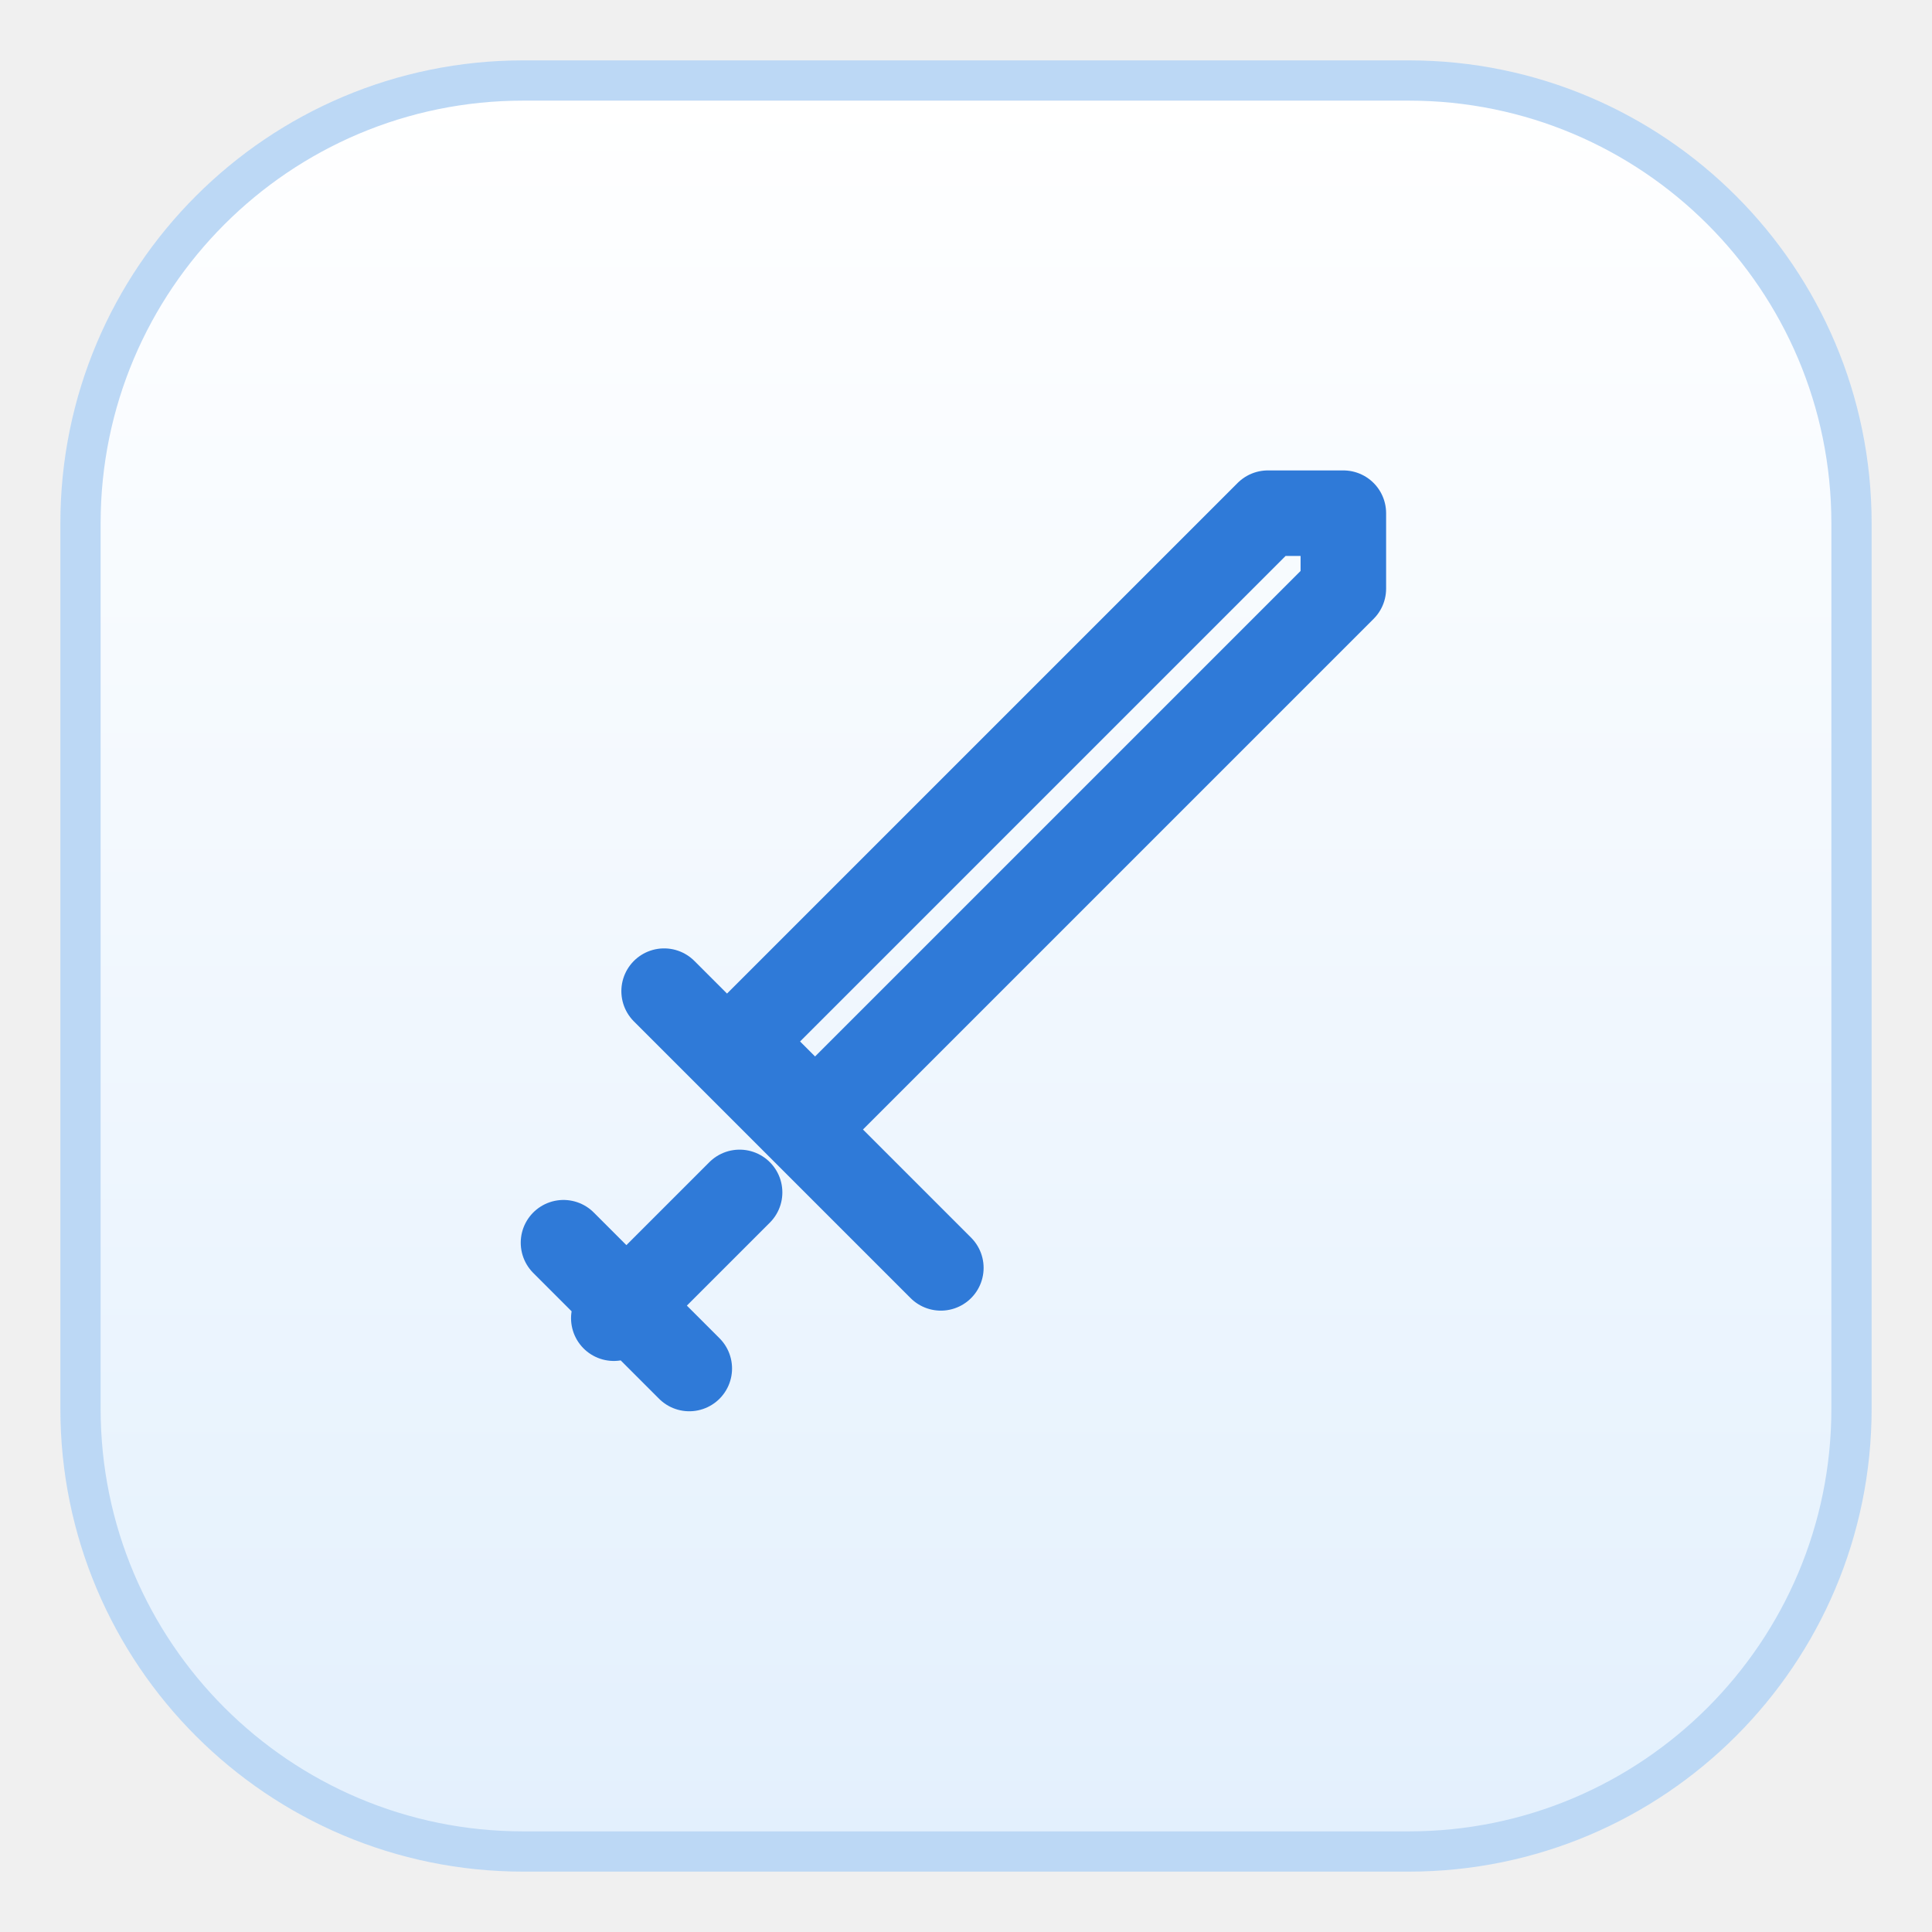
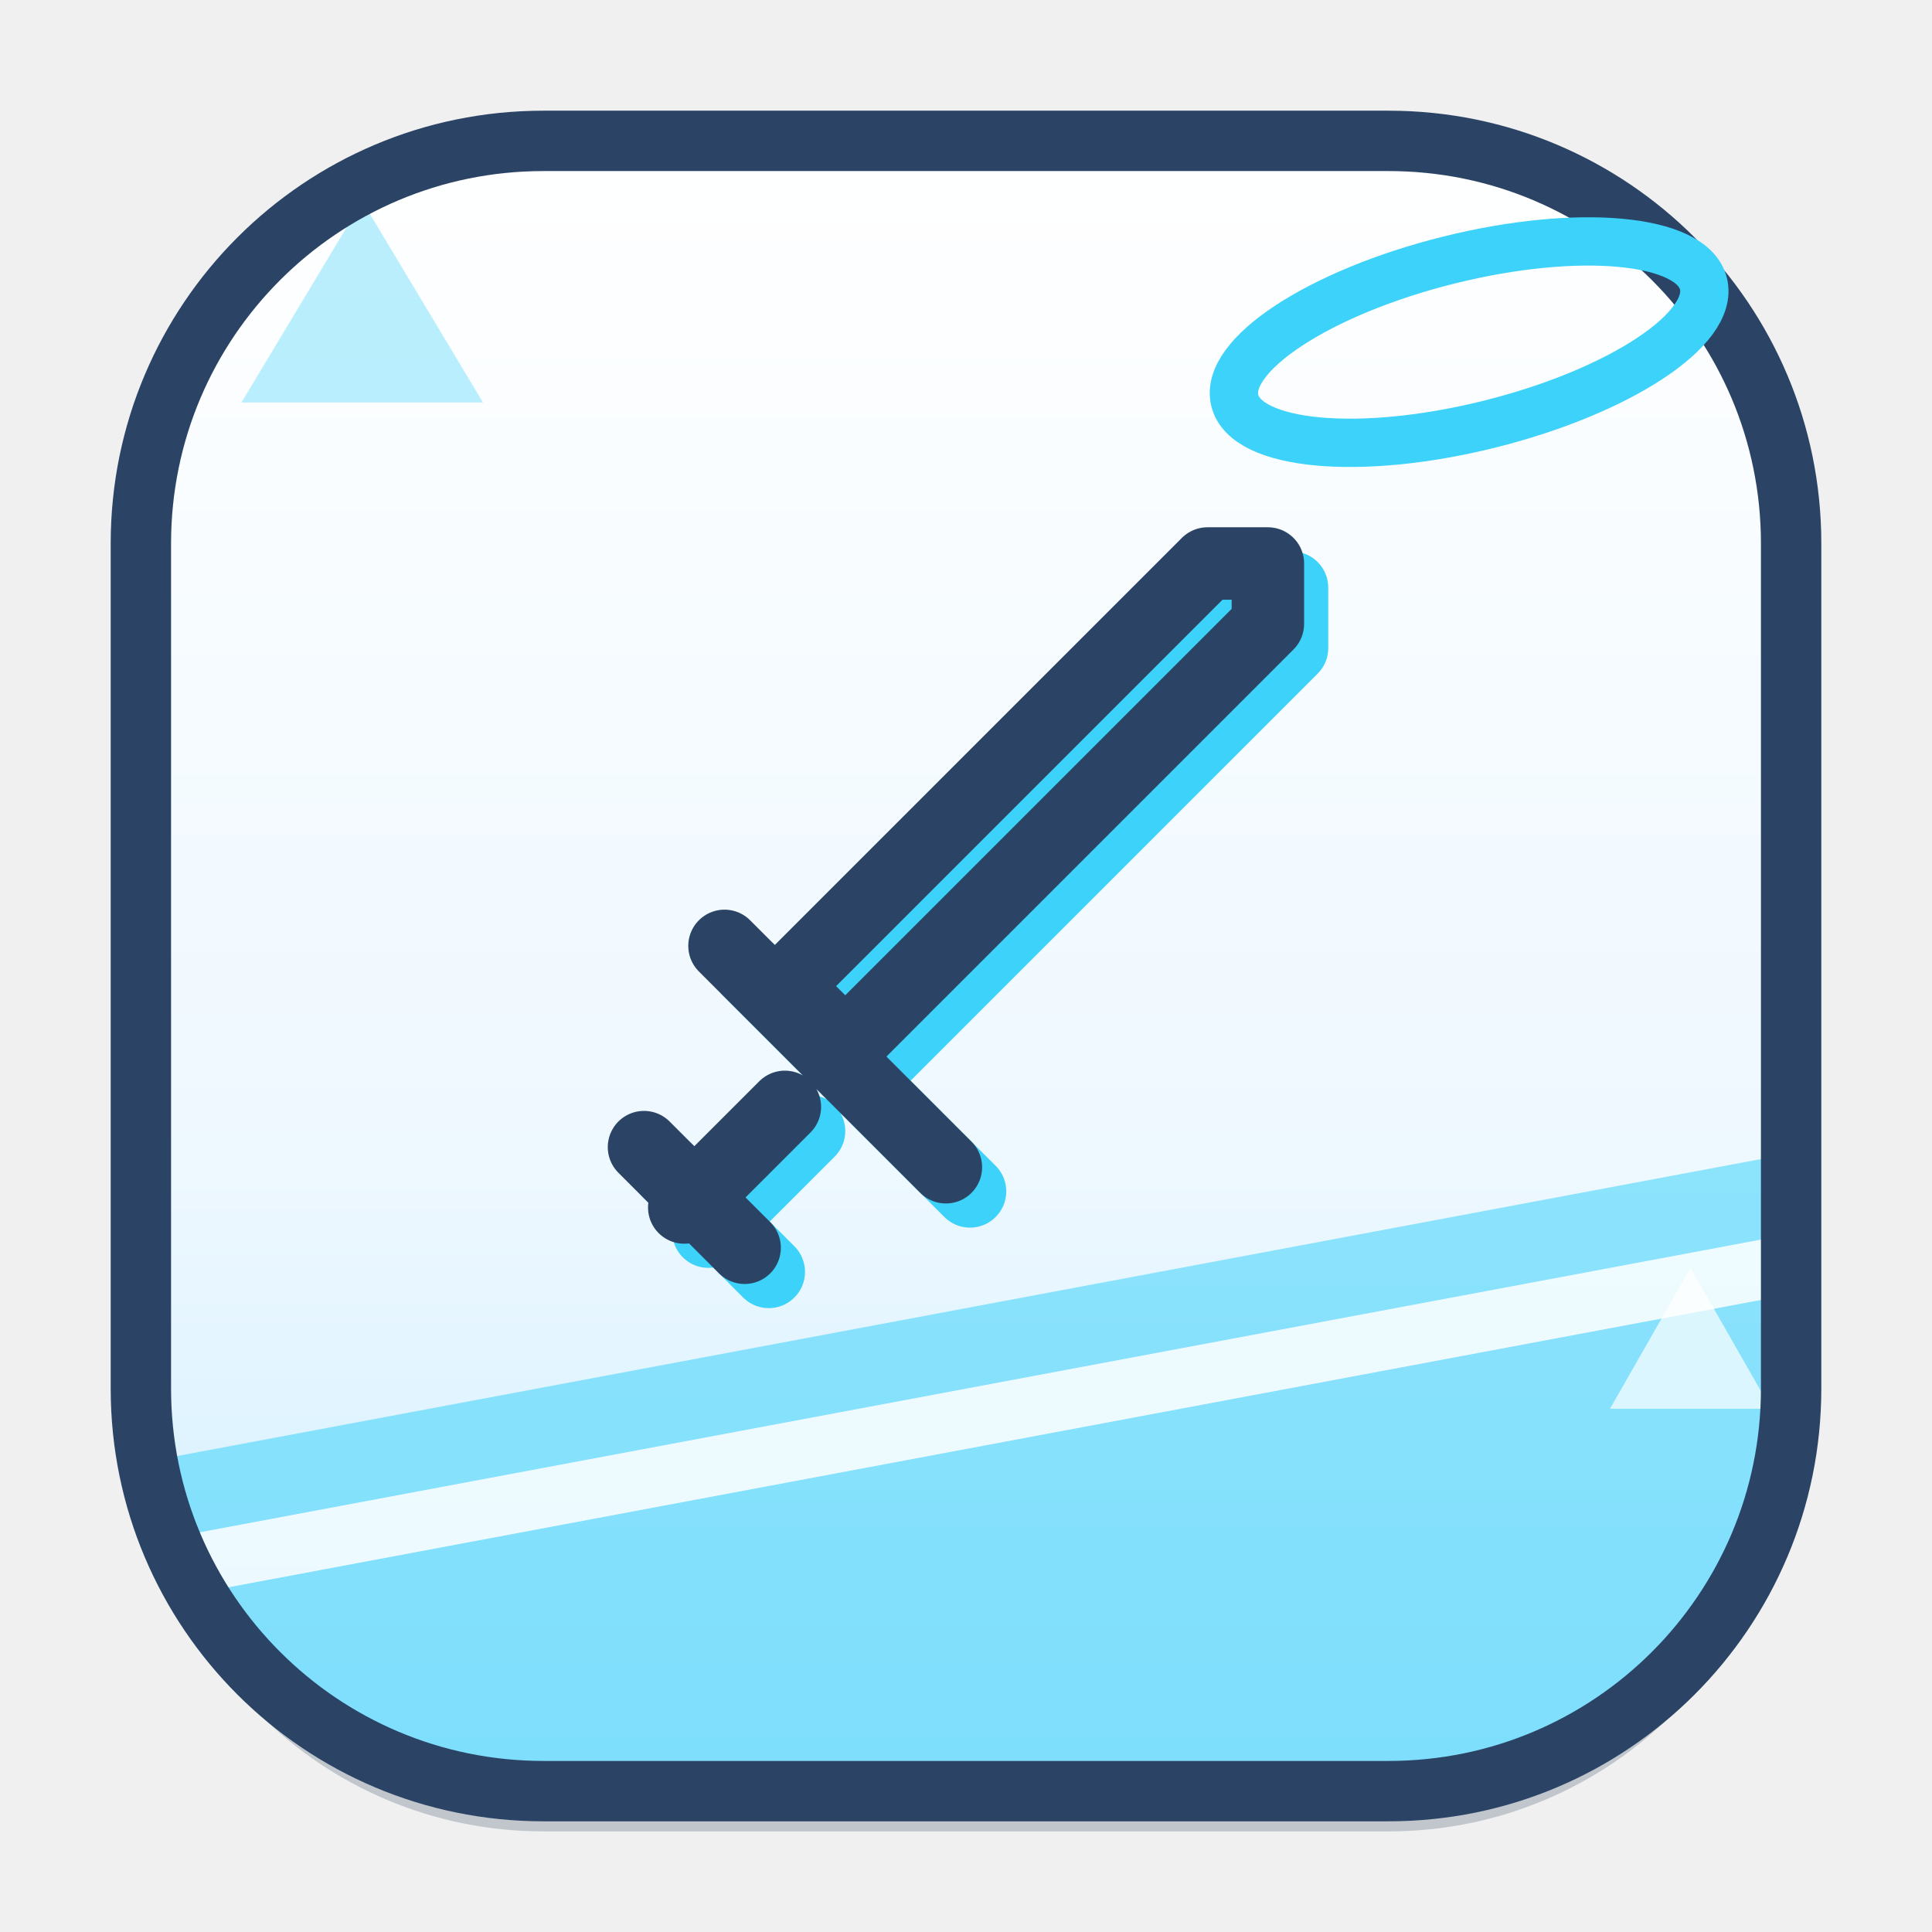
<svg xmlns="http://www.w3.org/2000/svg" width="96" height="96" viewBox="0 0 96 96">
  <defs>
-     <linearGradient id="t" x1="0" y1="0" x2="0" y2="1">
+     <linearGradient id="bg" x1="0" y1="0" x2="0" y2="1">
      <stop offset="0" stop-color="#ffffff" />
-       <stop offset="1" stop-color="#e3f0fd" />
+       <stop offset=".62" stop-color="#eef8ff" />
+       <stop offset="1" stop-color="#cdeeff" />
    </linearGradient>
+     <clipPath id="c">
+       <rect x="7" y="7" width="82" height="82" rx="20" />
+     </clipPath>
  </defs>
-   <rect x="4" y="4" width="88" height="88" rx="22" fill="url(#t)" stroke="#bcd8f5" stroke-width="2" />
-   <g transform="translate(18 18) scale(2.5)" fill="none" stroke="#2f7ad8" stroke-width="1.7" stroke-linecap="round" stroke-linejoin="round">
-     <path d="M19.5 4.5L9 15l-1.5-1.5L18 3h1.5z" />
-     <path d="M6 12.5l5.5 5.5M5 19l2.5-2.5M4 17.5L6.5 20" />
+   <rect x="7" y="9" width="82" height="82" rx="20" fill="#16304f" opacity=".22" />
+   <rect x="7" y="7" width="82" height="82" rx="20" fill="url(#bg)" />
+   <g clip-path="url(#c)">
+     <path d="M0 74 L96 56 L96 96 L0 96 Z" fill="#3dd2f9" opacity=".55" />
+     <path d="M0 78 L96 60 L96 63 L0 81 Z" fill="#ffffff" opacity=".85" />
+     <path d="M12 20 l6 -10 l6 10 z" fill="#3dd2f9" opacity=".35" />
+     <path d="M80 70 l4 -7 l4 7 z" fill="#ffffff" opacity=".7" />
+   </g>
+   <rect x="7" y="7" width="82" height="82" rx="20" fill="none" stroke="#2b4466" stroke-width="3" />
+   <ellipse cx="73" cy="17" rx="12" ry="4.2" fill="none" stroke="#3dd2f9" stroke-width="2.4" transform="rotate(-14 73 17)" />
+   <g transform="translate(24 22) scale(2)">
+     <g transform="translate(.6 .6)" stroke="#3dd2f9">
+       <g fill="none" stroke-width="1.8" stroke-linecap="round" stroke-linejoin="round">
+         <path d="M19.5 4.5L9 15l-1.5-1.5L18 3h1.5z" />
+         <path d="M6 12.5l5.5 5.5M5 19l2.5-2.5M4 17.5L6.5 20" />
+       </g>
+     </g>
+     <g stroke="#2b4466">
+       <g fill="none" stroke-width="1.8" stroke-linecap="round" stroke-linejoin="round">
+         <path d="M19.5 4.5L9 15l-1.5-1.5L18 3h1.5z" />
+         <path d="M6 12.5l5.5 5.5M5 19l2.5-2.5M4 17.5L6.5 20" />
+       </g>
+     </g>
  </g>
</svg>
